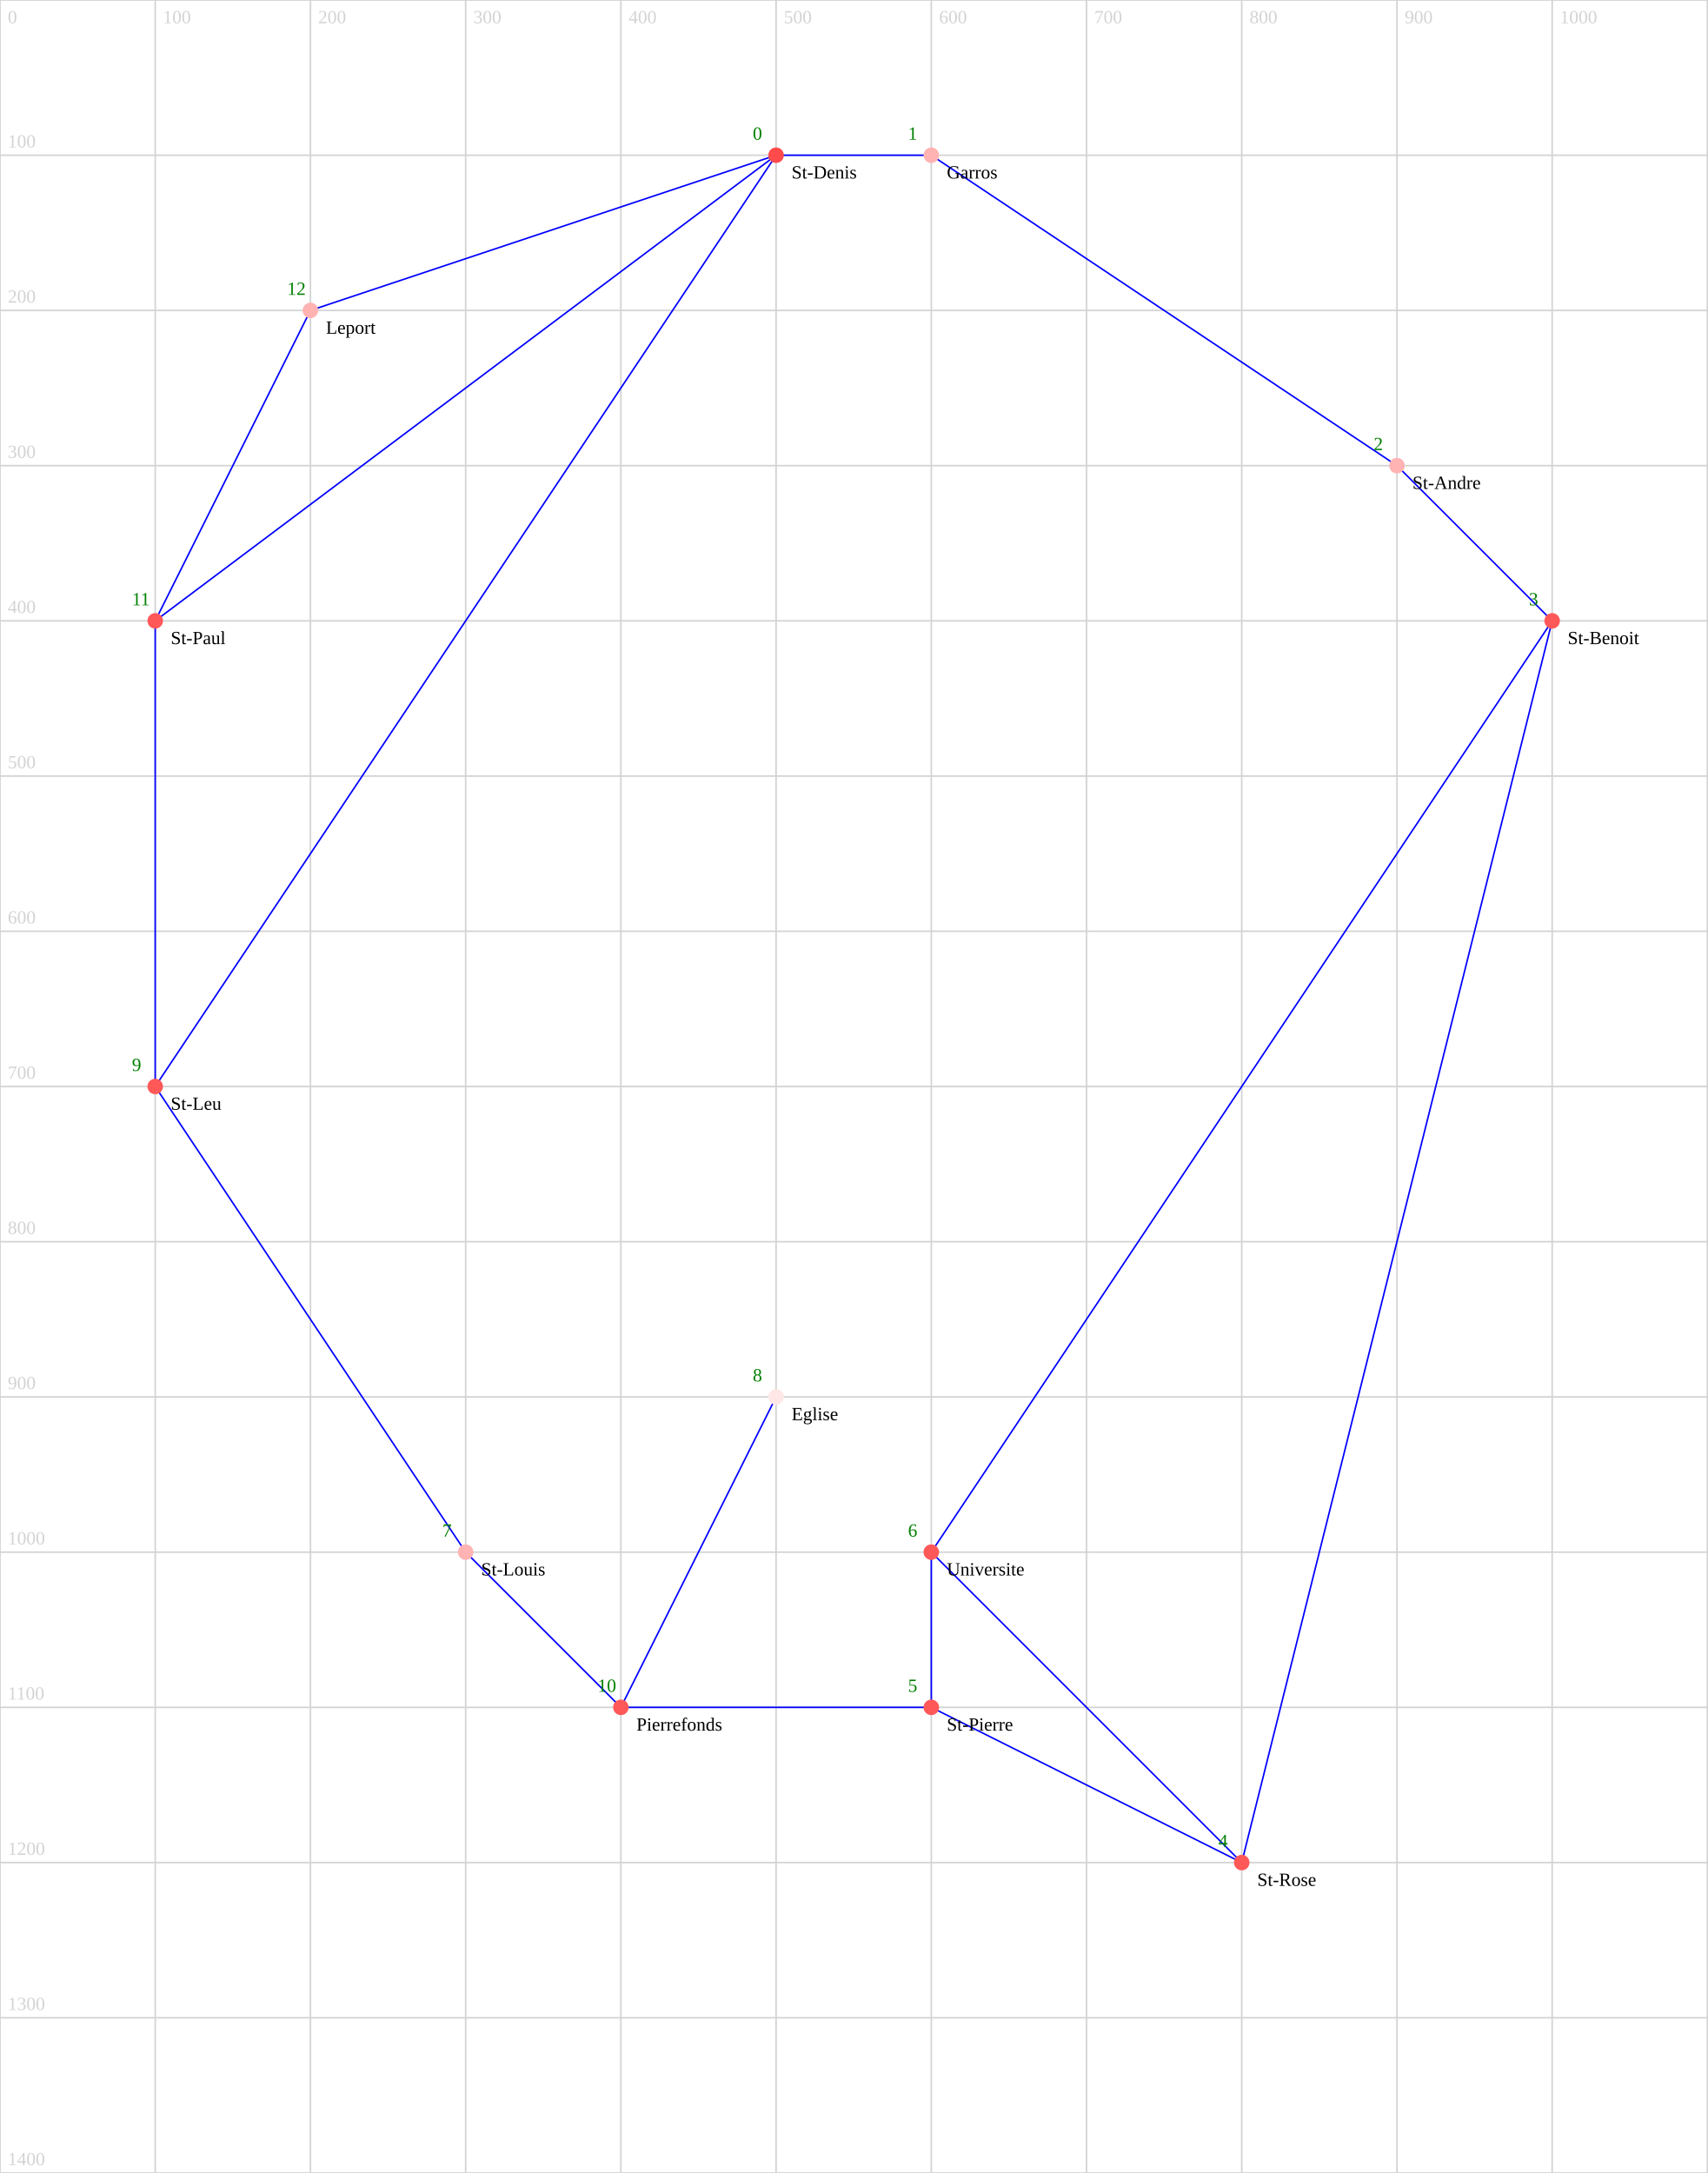
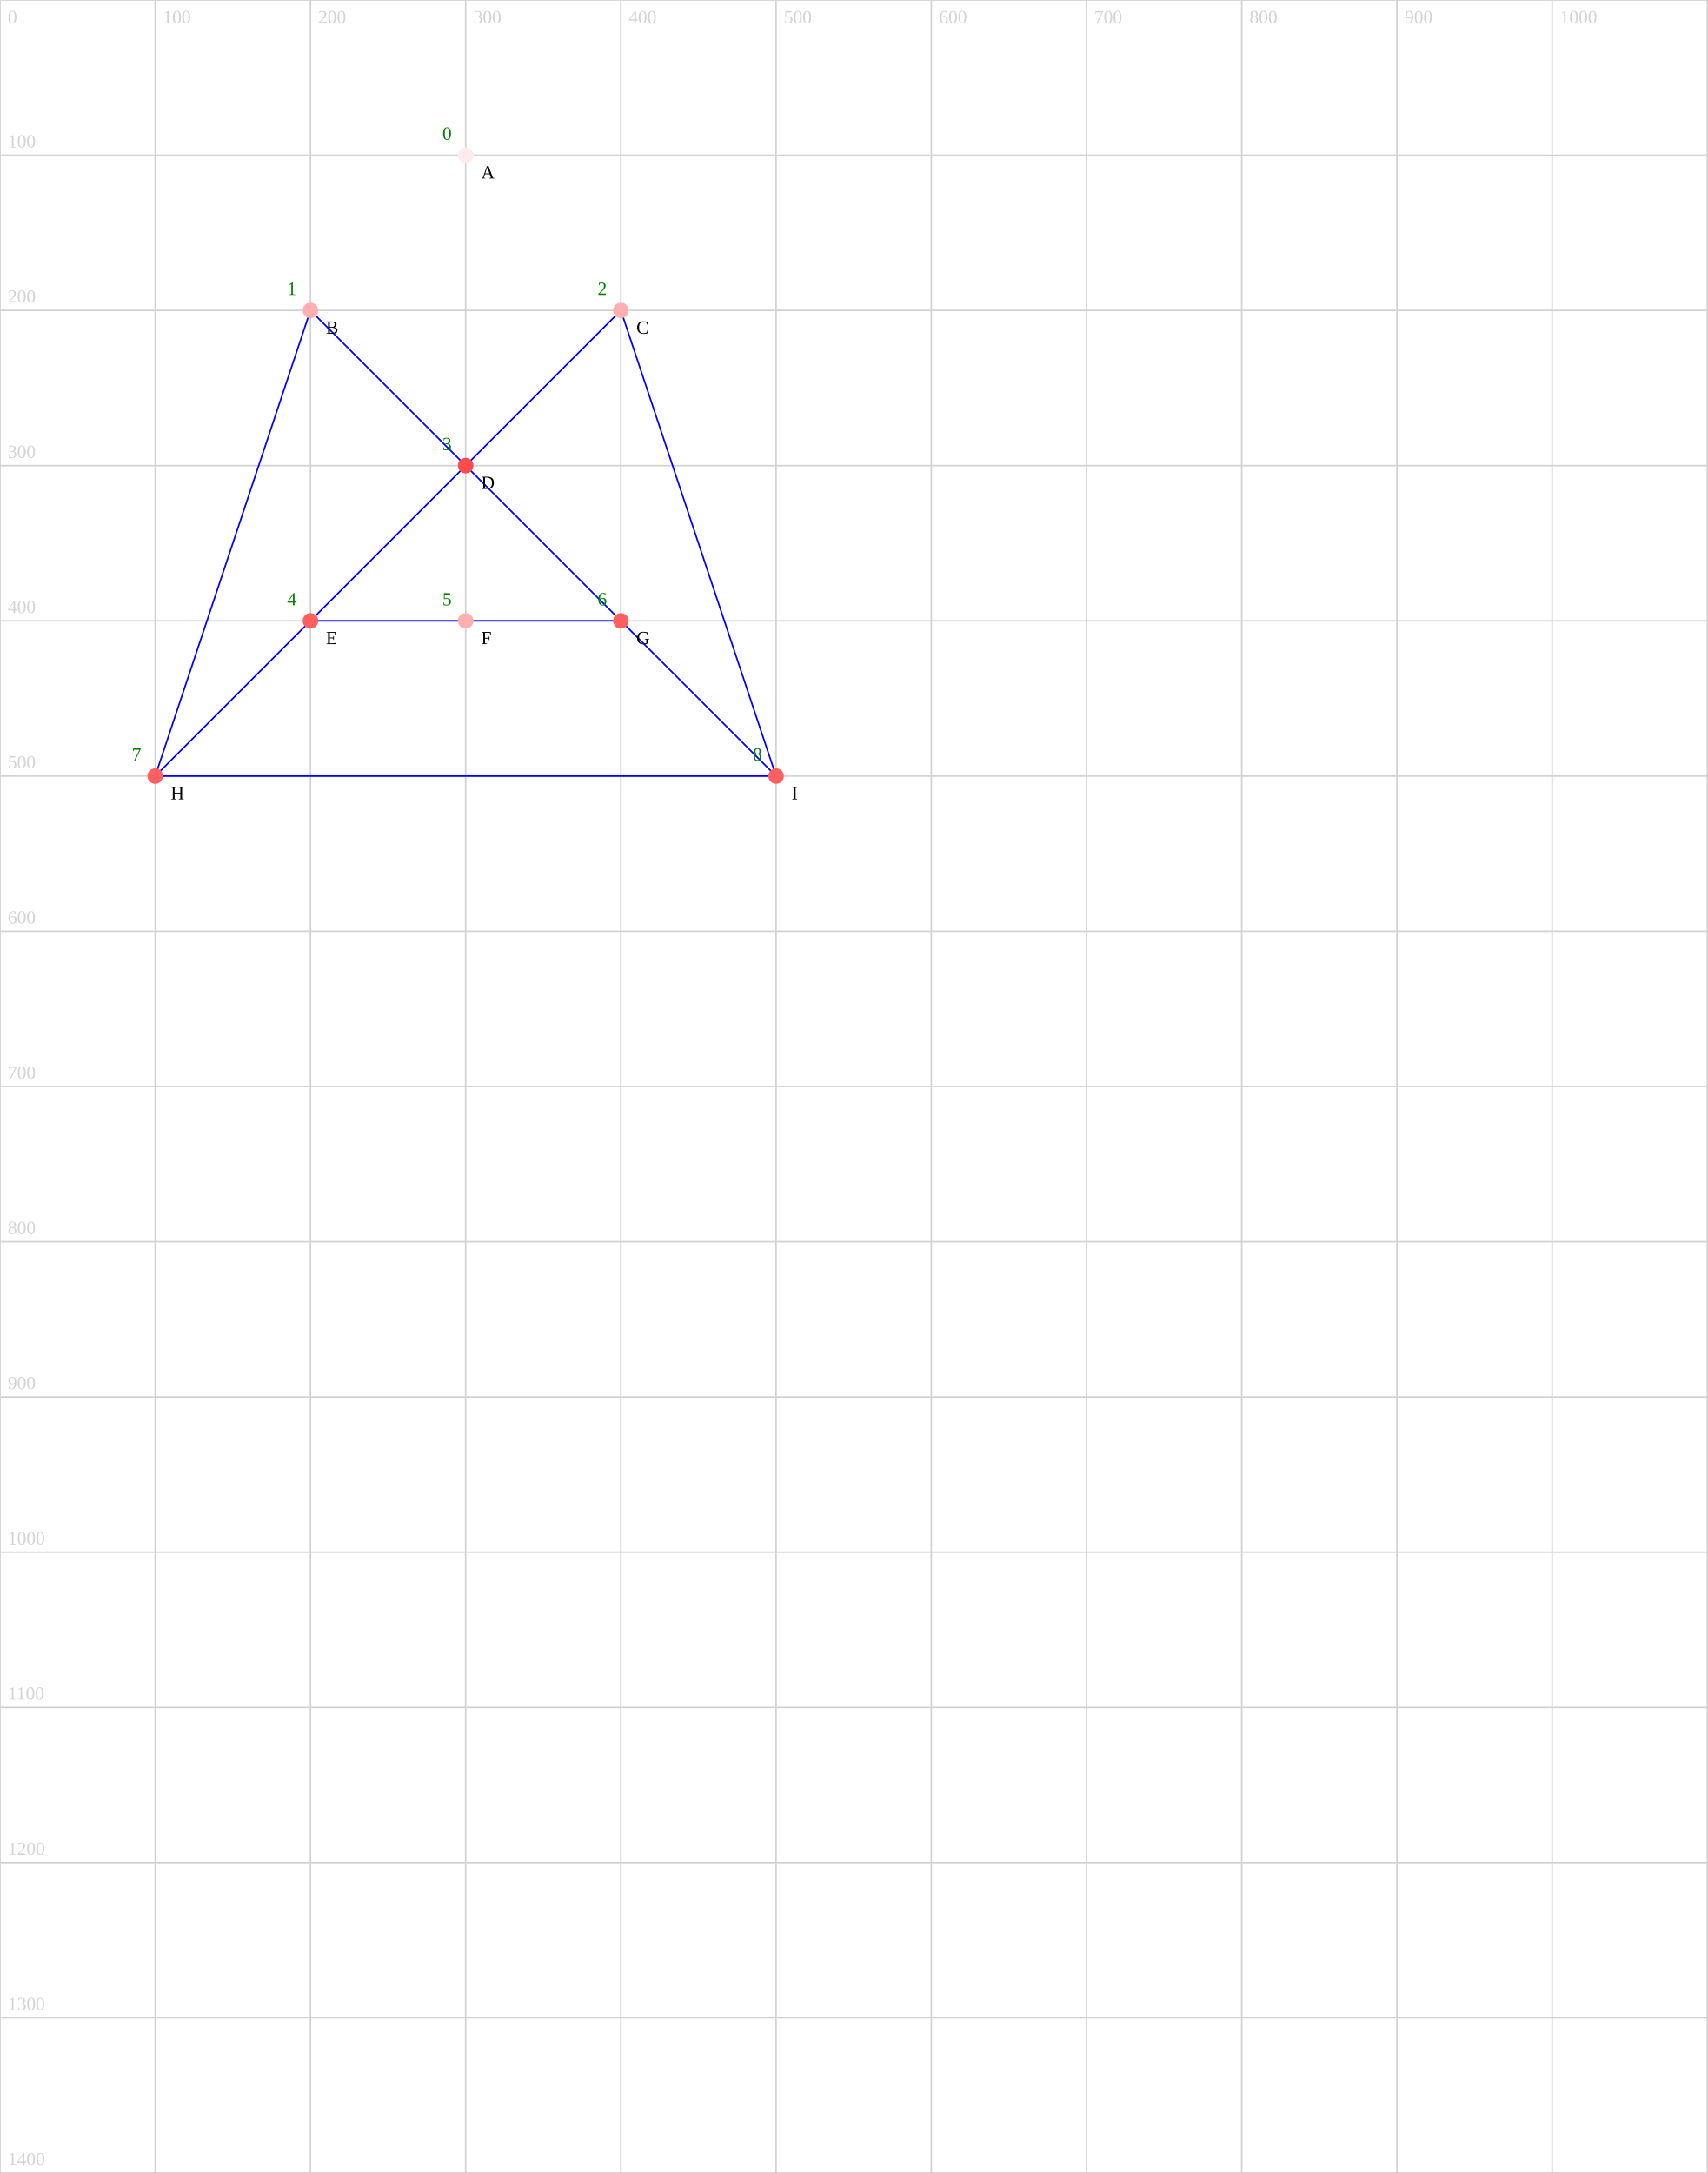
<svg xmlns="http://www.w3.org/2000/svg" version="1.1" width="1100" height="1400">
  <line x1="0" y1="0" x2="1100" y2="0" stroke="lightgrey" />
  <text x="5" y="-5" fill="lightgrey">0</text>
  <line x1="0" y1="100" x2="1100" y2="100" stroke="lightgrey" />
  <text x="5" y="95" fill="lightgrey">100</text>
  <line x1="0" y1="200" x2="1100" y2="200" stroke="lightgrey" />
  <text x="5" y="195" fill="lightgrey">200</text>
  <line x1="0" y1="300" x2="1100" y2="300" stroke="lightgrey" />
  <text x="5" y="295" fill="lightgrey">300</text>
  <line x1="0" y1="400" x2="1100" y2="400" stroke="lightgrey" />
  <text x="5" y="395" fill="lightgrey">400</text>
  <line x1="0" y1="500" x2="1100" y2="500" stroke="lightgrey" />
  <text x="5" y="495" fill="lightgrey">500</text>
  <line x1="0" y1="600" x2="1100" y2="600" stroke="lightgrey" />
  <text x="5" y="595" fill="lightgrey">600</text>
  <line x1="0" y1="700" x2="1100" y2="700" stroke="lightgrey" />
  <text x="5" y="695" fill="lightgrey">700</text>
  <line x1="0" y1="800" x2="1100" y2="800" stroke="lightgrey" />
  <text x="5" y="795" fill="lightgrey">800</text>
  <line x1="0" y1="900" x2="1100" y2="900" stroke="lightgrey" />
  <text x="5" y="895" fill="lightgrey">900</text>
  <line x1="0" y1="1000" x2="1100" y2="1000" stroke="lightgrey" />
  <text x="5" y="995" fill="lightgrey">1000</text>
  <line x1="0" y1="1100" x2="1100" y2="1100" stroke="lightgrey" />
  <text x="5" y="1095" fill="lightgrey">1100</text>
  <line x1="0" y1="1200" x2="1100" y2="1200" stroke="lightgrey" />
  <text x="5" y="1195" fill="lightgrey">1200</text>
  <line x1="0" y1="1300" x2="1100" y2="1300" stroke="lightgrey" />
  <text x="5" y="1295" fill="lightgrey">1300</text>
  <line x1="0" y1="1400" x2="1100" y2="1400" stroke="lightgrey" />
  <text x="5" y="1395" fill="lightgrey">1400</text>
  <line x1="0" y1="0" x2="0" y2="1400" stroke="lightgrey" />
  <text x="5" y="15" fill="lightgrey">0</text>
  <line x1="100" y1="0" x2="100" y2="1400" stroke="lightgrey" />
  <text x="105" y="15" fill="lightgrey">100</text>
  <line x1="200" y1="0" x2="200" y2="1400" stroke="lightgrey" />
  <text x="205" y="15" fill="lightgrey">200</text>
  <line x1="300" y1="0" x2="300" y2="1400" stroke="lightgrey" />
  <text x="305" y="15" fill="lightgrey">300</text>
  <line x1="400" y1="0" x2="400" y2="1400" stroke="lightgrey" />
  <text x="405" y="15" fill="lightgrey">400</text>
  <line x1="500" y1="0" x2="500" y2="1400" stroke="lightgrey" />
  <text x="505" y="15" fill="lightgrey">500</text>
  <line x1="600" y1="0" x2="600" y2="1400" stroke="lightgrey" />
  <text x="605" y="15" fill="lightgrey">600</text>
  <line x1="700" y1="0" x2="700" y2="1400" stroke="lightgrey" />
  <text x="705" y="15" fill="lightgrey">700</text>
  <line x1="800" y1="0" x2="800" y2="1400" stroke="lightgrey" />
  <text x="805" y="15" fill="lightgrey">800</text>
  <line x1="900" y1="0" x2="900" y2="1400" stroke="lightgrey" />
  <text x="905" y="15" fill="lightgrey">900</text>
  <line x1="1000" y1="0" x2="1000" y2="1400" stroke="lightgrey" />
  <text x="1005" y="15" fill="lightgrey">1000</text>
  <line x1="1100" y1="0" x2="1100" y2="1400" stroke="lightgrey" />
  <text x="1105" y="15" fill="lightgrey">1100</text>
-   <line x1="500" y1="100" x2="600" y2="100" stroke="blue" />
-   <line x1="600" y1="100" x2="900" y2="300" stroke="blue" />
-   <line x1="900" y1="300" x2="1000" y2="400" stroke="blue" />
-   <line x1="1000" y1="400" x2="800" y2="1200" stroke="blue" />
-   <line x1="600" y1="1000" x2="1000" y2="400" stroke="blue" />
-   <line x1="800" y1="1200" x2="600" y2="1100" stroke="blue" />
-   <line x1="600" y1="1100" x2="400" y2="1100" stroke="blue" />
-   <line x1="400" y1="1100" x2="500" y2="900" stroke="blue" />
-   <line x1="400" y1="1100" x2="300" y2="1000" stroke="blue" />
-   <line x1="300" y1="1000" x2="100" y2="700" stroke="blue" />
-   <line x1="100" y1="700" x2="100" y2="400" stroke="blue" />
-   <line x1="100" y1="400" x2="200" y2="200" stroke="blue" />
-   <line x1="200" y1="200" x2="500" y2="100" stroke="blue" />
-   <line x1="600" y1="1100" x2="600" y2="1000" stroke="blue" />
-   <line x1="800" y1="1200" x2="600" y2="1000" stroke="blue" />
-   <line x1="500" y1="100" x2="100" y2="400" stroke="blue" />
-   <line x1="500" y1="100" x2="100" y2="700" stroke="blue" />
-   <circle cx="500" cy="100" r="5" fill="rgb(255,75,75)" />
-   <text x="510" y="115" fill="black">St-Denis</text>
-   <text x="485" y="90" fill="green">0</text>
-   <circle cx="600" cy="100" r="5" fill="rgb(255,179,179)" />
-   <text x="610" y="115" fill="black">Garros</text>
-   <text x="585" y="90" fill="green">1</text>
-   <circle cx="900" cy="300" r="5" fill="rgb(255,179,179)" />
-   <text x="910" y="315" fill="black">St-Andre</text>
-   <text x="885" y="290" fill="green">2</text>
-   <circle cx="1000" cy="400" r="5" fill="rgb(255,88,88)" />
-   <text x="1010" y="415" fill="black">St-Benoit</text>
-   <text x="985" y="390" fill="green">3</text>
-   <circle cx="800" cy="1200" r="5" fill="rgb(255,88,88)" />
-   <text x="810" y="1215" fill="black">St-Rose</text>
-   <text x="785" y="1190" fill="green">4</text>
-   <circle cx="600" cy="1100" r="5" fill="rgb(255,88,88)" />
-   <text x="610" y="1115" fill="black">St-Pierre</text>
-   <text x="585" y="1090" fill="green">5</text>
-   <circle cx="600" cy="1000" r="5" fill="rgb(255,88,88)" />
-   <text x="610" y="1015" fill="black">Universite</text>
-   <text x="585" y="990" fill="green">6</text>
-   <circle cx="300" cy="1000" r="5" fill="rgb(255,179,179)" />
-   <text x="310" y="1015" fill="black">St-Louis</text>
-   <text x="285" y="990" fill="green">7</text>
-   <circle cx="500" cy="900" r="5" fill="rgb(255,231,231)" />
-   <text x="510" y="915" fill="black">Eglise</text>
-   <text x="485" y="890" fill="green">8</text>
-   <circle cx="100" cy="700" r="5" fill="rgb(255,88,88)" />
-   <text x="110" y="715" fill="black">St-Leu</text>
-   <text x="85" y="690" fill="green">9</text>
-   <circle cx="400" cy="1100" r="5" fill="rgb(255,88,88)" />
-   <text x="410" y="1115" fill="black">Pierrefonds</text>
-   <text x="385" y="1090" fill="green">10</text>
-   <circle cx="100" cy="400" r="5" fill="rgb(255,88,88)" />
-   <text x="110" y="415" fill="black">St-Paul</text>
-   <text x="85" y="390" fill="green">11</text>
-   <circle cx="200" cy="200" r="5" fill="rgb(255,179,179)" />
-   <text x="210" y="215" fill="black">Leport</text>
-   <text x="185" y="190" fill="green">12</text>
+   <line x1="200" y1="200" x2="300" y2="300" stroke="blue" />
+   <line x1="400" y1="200" x2="300" y2="300" stroke="blue" />
+   <line x1="300" y1="300" x2="200" y2="400" stroke="blue" />
+   <line x1="300" y1="300" x2="400" y2="400" stroke="blue" />
+   <line x1="200" y1="200" x2="100" y2="500" stroke="blue" />
+   <line x1="400" y1="200" x2="500" y2="500" stroke="blue" />
+   <line x1="200" y1="400" x2="300" y2="400" stroke="blue" />
+   <line x1="300" y1="400" x2="400" y2="400" stroke="blue" />
+   <line x1="400" y1="400" x2="500" y2="500" stroke="blue" />
+   <line x1="200" y1="400" x2="100" y2="500" stroke="blue" />
+   <line x1="100" y1="500" x2="500" y2="500" stroke="blue" />
+   <circle cx="300" cy="100" r="5" fill="rgb(255,235,235)" />
+   <text x="310" y="115" fill="black">A</text>
+   <text x="285" y="90" fill="green">0</text>
+   <circle cx="200" cy="200" r="5" fill="rgb(255,175,175)" />
+   <text x="210" y="215" fill="black">B</text>
+   <text x="185" y="190" fill="green">1</text>
+   <circle cx="400" cy="200" r="5" fill="rgb(255,175,175)" />
+   <text x="410" y="215" fill="black">C</text>
+   <text x="385" y="190" fill="green">2</text>
+   <circle cx="300" cy="300" r="5" fill="rgb(255,75,75)" />
+   <text x="310" y="315" fill="black">D</text>
+   <text x="285" y="290" fill="green">3</text>
+   <circle cx="200" cy="400" r="5" fill="rgb(255,95,95)" />
+   <text x="210" y="415" fill="black">E</text>
+   <text x="185" y="390" fill="green">4</text>
+   <circle cx="300" cy="400" r="5" fill="rgb(255,175,175)" />
+   <text x="310" y="415" fill="black">F</text>
+   <text x="285" y="390" fill="green">5</text>
+   <circle cx="400" cy="400" r="5" fill="rgb(255,95,95)" />
+   <text x="410" y="415" fill="black">G</text>
+   <text x="385" y="390" fill="green">6</text>
+   <circle cx="100" cy="500" r="5" fill="rgb(255,95,95)" />
+   <text x="110" y="515" fill="black">H</text>
+   <text x="85" y="490" fill="green">7</text>
+   <circle cx="500" cy="500" r="5" fill="rgb(255,95,95)" />
+   <text x="510" y="515" fill="black">I</text>
+   <text x="485" y="490" fill="green">8</text>
</svg>
